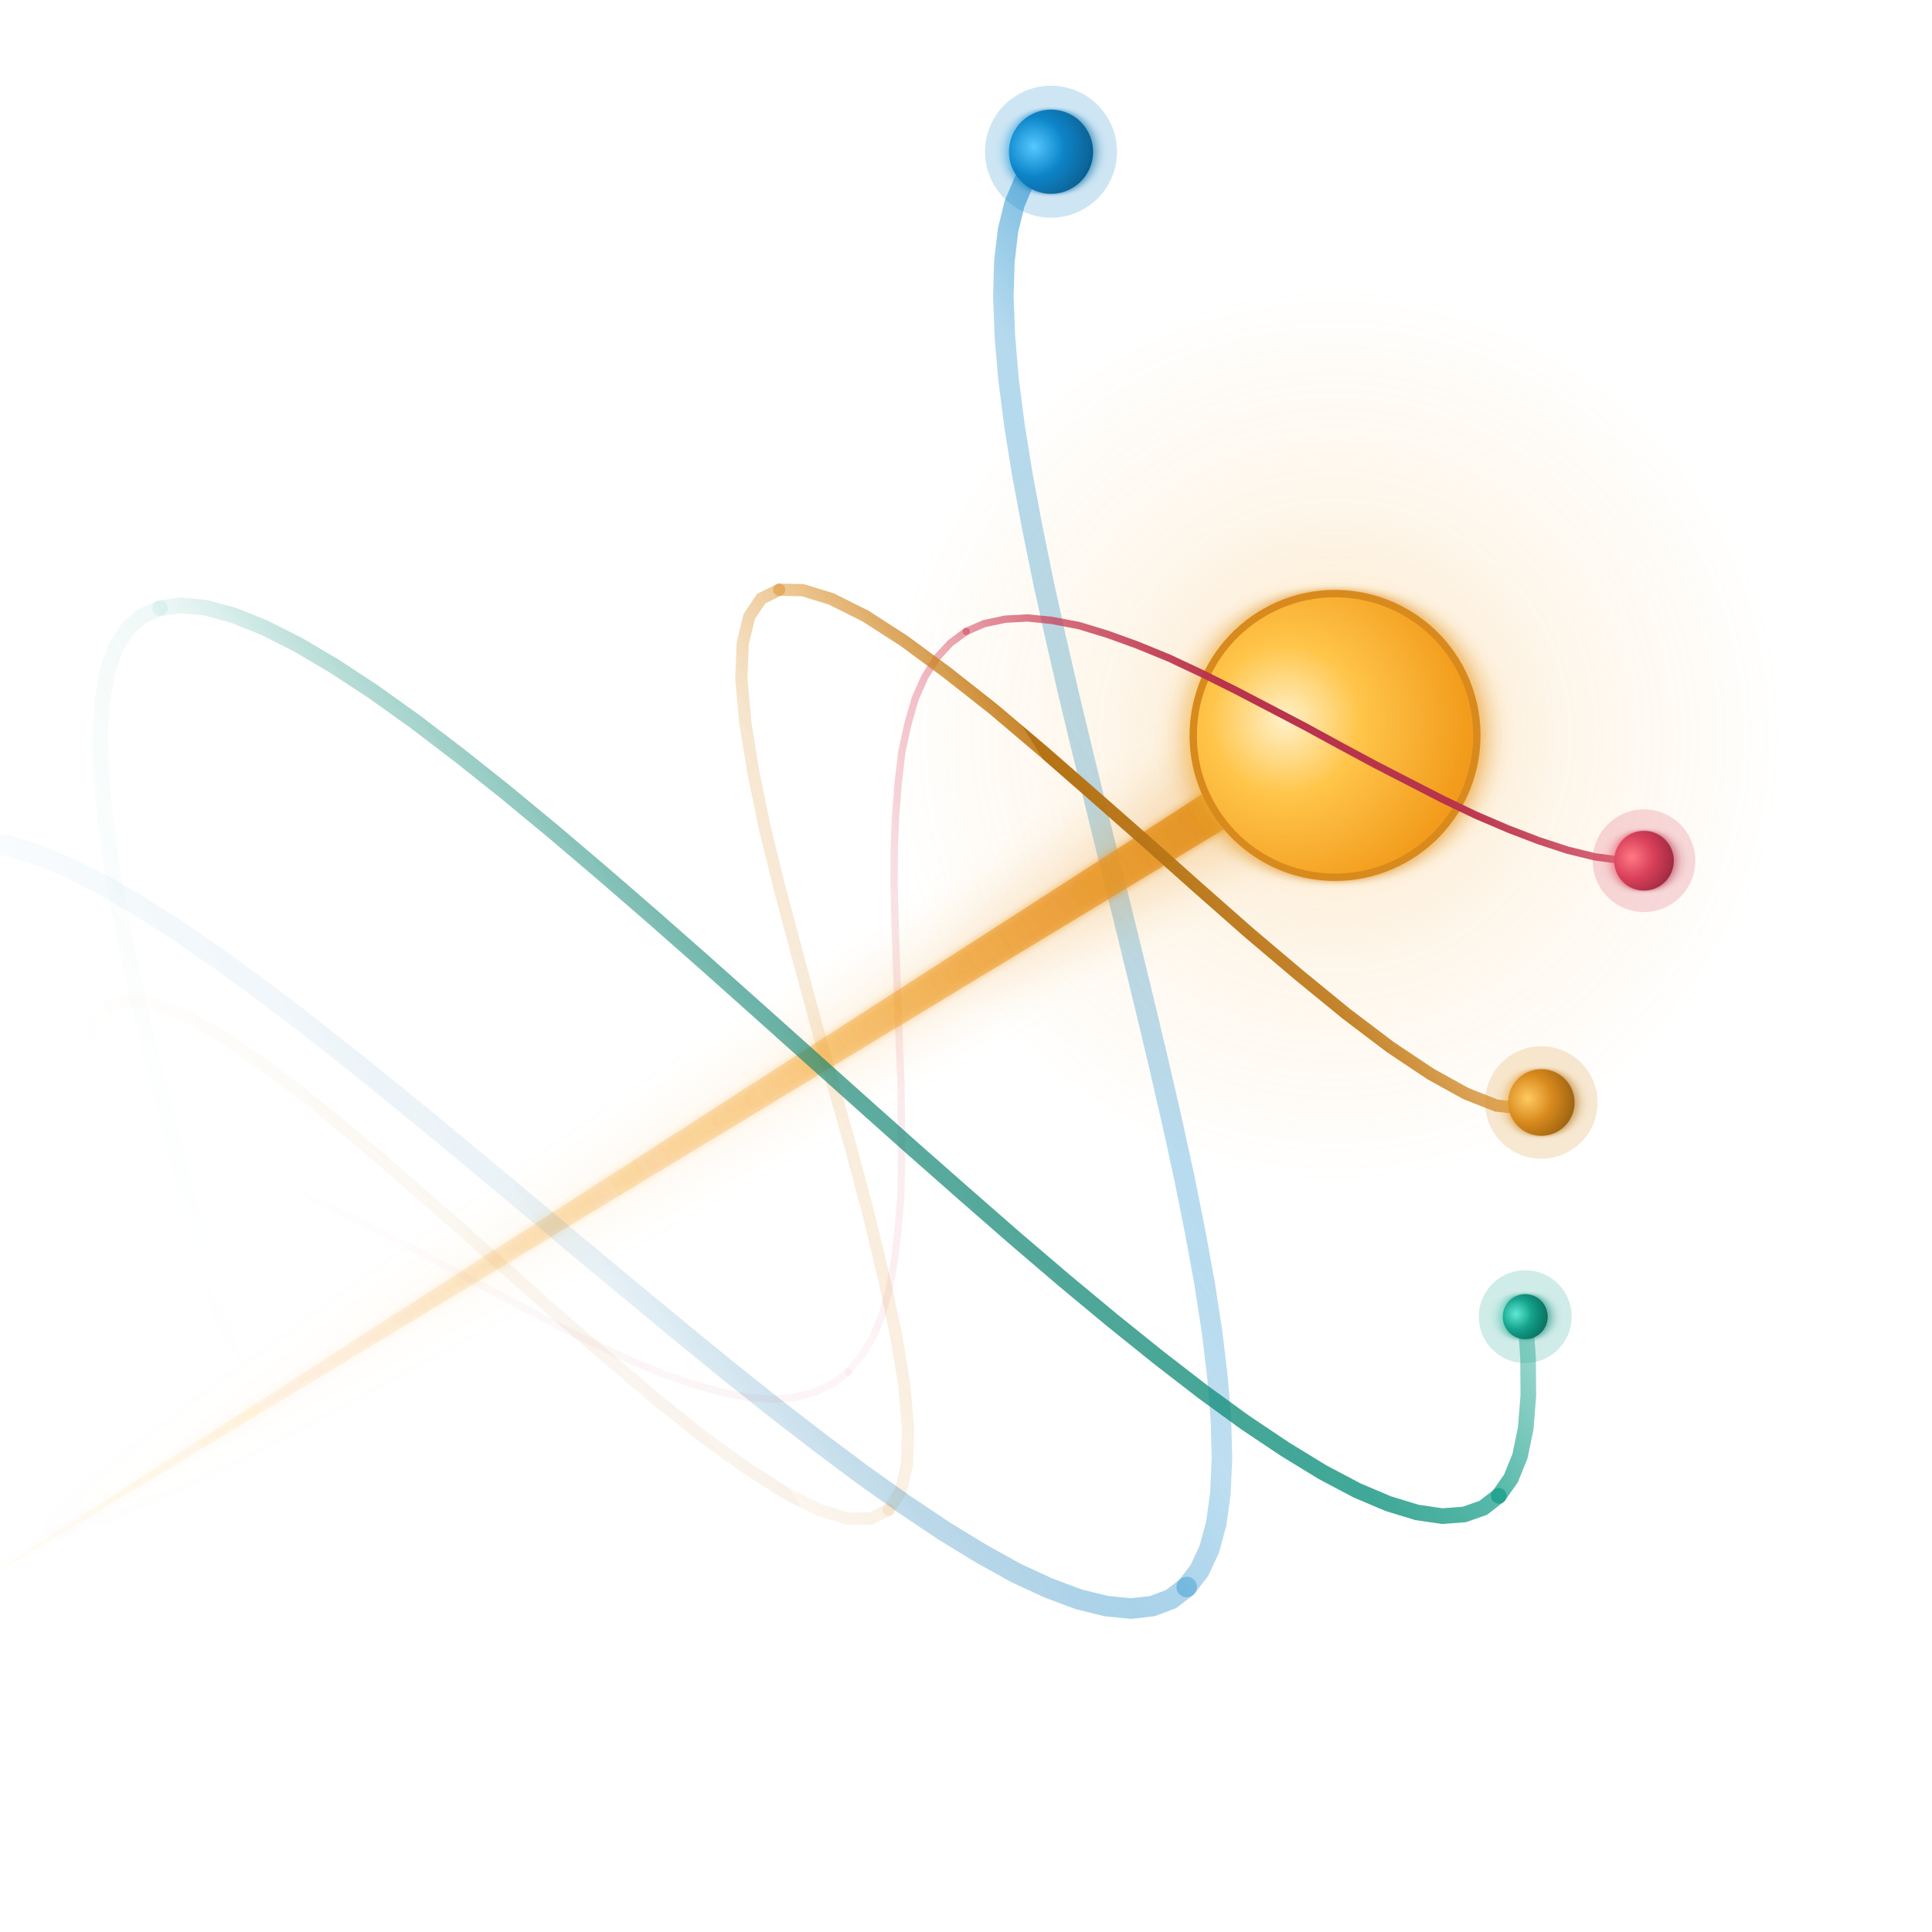
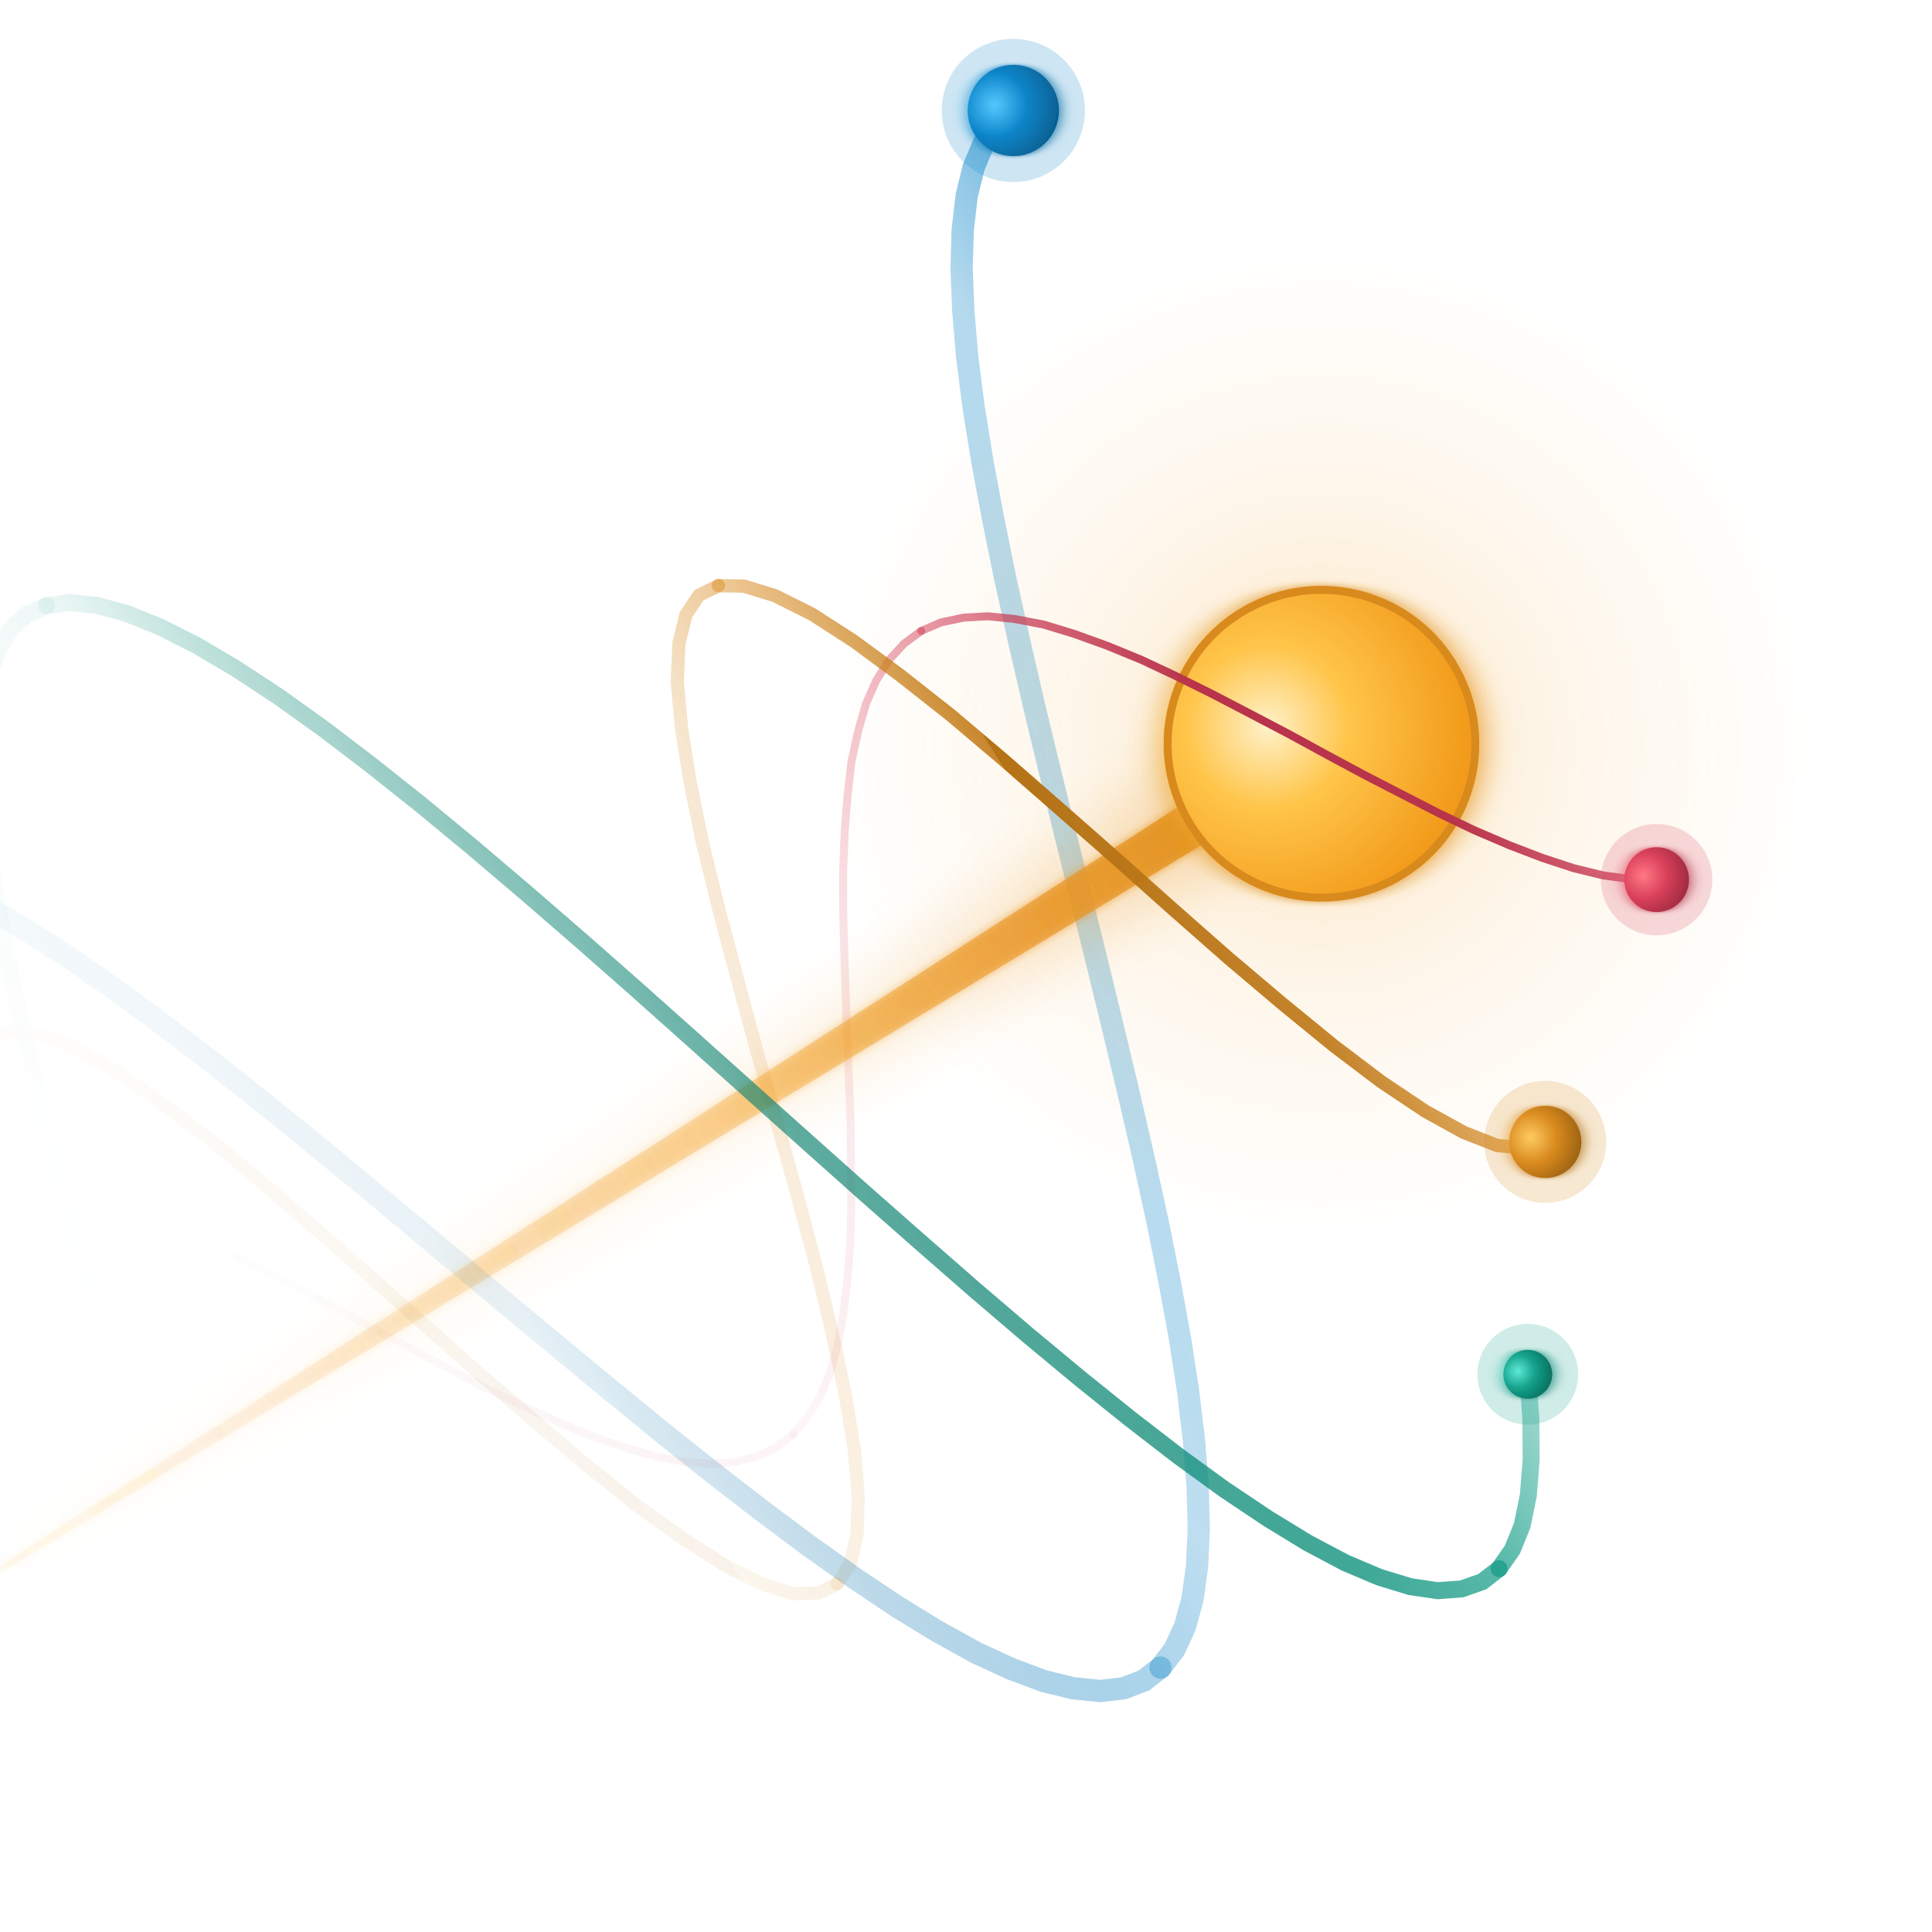
<svg xmlns="http://www.w3.org/2000/svg" width="512" height="512" aria-label="Commit Trail logo" viewBox="0 0 512 512">
  <defs>
    <linearGradient id="ts" x1="-340" x2="0" y1="0" y2="0" gradientUnits="userSpaceOnUse">
      <stop offset="0" stop-color="#f5a52c" stop-opacity="0" />
      <stop offset=".3" stop-color="#f5a52c" stop-opacity=".1" />
      <stop offset=".6" stop-color="#f5a52c" stop-opacity=".3" />
      <stop offset=".8" stop-color="#e9931f" stop-opacity=".6" />
      <stop offset="1" stop-color="#d98a1e" stop-opacity=".9" />
    </linearGradient>
    <linearGradient id="gab" x1="-270" x2="14" y1="0" y2="0" gradientUnits="userSpaceOnUse">
      <stop offset="0" stop-color="#0b84c8" stop-opacity=".5" />
      <stop offset=".1" stop-color="#0979b7" stop-opacity=".8" />
      <stop offset=".3" stop-color="#086ea7" />
      <stop offset=".4" stop-color="#0871ac" stop-opacity=".9" />
      <stop offset=".5" stop-color="#0a80c2" stop-opacity=".7" />
      <stop offset=".6" stop-color="#0b84c8" stop-opacity=".4" />
      <stop offset=".8" stop-color="#0b84c8" stop-opacity=".3" />
      <stop offset=".9" stop-color="#0b84c8" stop-opacity=".3" />
      <stop offset="1" stop-color="#0b84c8" stop-opacity=".6" />
    </linearGradient>
    <linearGradient id="gfb" x1="-270" x2="14" y1="0" y2="0" gradientUnits="userSpaceOnUse">
      <stop offset="0" stop-color="#fff" stop-opacity="0" />
      <stop offset=".3" stop-color="#fff" stop-opacity=".1" />
      <stop offset=".5" stop-color="#fff" stop-opacity=".5" />
      <stop offset=".8" stop-color="#fff" />
      <stop offset="1" stop-color="#fff" />
    </linearGradient>
    <linearGradient id="gaa" x1="-250" x2="-4" y1="0" y2="0" gradientUnits="userSpaceOnUse">
      <stop offset="0" stop-color="#d98a1e" stop-opacity=".5" />
      <stop offset=".1" stop-color="#c77e19" stop-opacity=".8" />
      <stop offset=".2" stop-color="#b57215" />
      <stop offset=".3" stop-color="#b97516" stop-opacity=".9" />
      <stop offset=".3" stop-color="#d1851c" stop-opacity=".7" />
      <stop offset=".4" stop-color="#d98a1e" stop-opacity=".4" />
      <stop offset=".5" stop-color="#d98a1e" stop-opacity=".3" />
      <stop offset=".6" stop-color="#d98a1e" stop-opacity=".3" />
      <stop offset=".7" stop-color="#d98a1e" stop-opacity=".6" />
      <stop offset=".8" stop-color="#c17a18" stop-opacity=".9" />
      <stop offset=".8" stop-color="#b47215" />
      <stop offset=".9" stop-color="#be7817" stop-opacity=".9" />
      <stop offset="1" stop-color="#d98a1e" stop-opacity=".6" />
    </linearGradient>
    <linearGradient id="gfa" x1="-250" x2="-4" y1="0" y2="0" gradientUnits="userSpaceOnUse">
      <stop offset="0" stop-color="#fff" stop-opacity="0" />
      <stop offset=".3" stop-color="#fff" stop-opacity=".1" />
      <stop offset=".5" stop-color="#fff" stop-opacity=".5" />
      <stop offset=".8" stop-color="#fff" />
      <stop offset="1" stop-color="#fff" />
    </linearGradient>
    <linearGradient id="gac" x1="-230" x2="40" y1="0" y2="0" gradientUnits="userSpaceOnUse">
      <stop offset="0" stop-color="#bc354d" stop-opacity=".9" />
      <stop offset=".1" stop-color="#b6334a" />
      <stop offset=".2" stop-color="#c63851" stop-opacity=".8" />
      <stop offset=".3" stop-color="#d9405a" stop-opacity=".5" />
      <stop offset=".4" stop-color="#d9405a" stop-opacity=".3" />
      <stop offset=".5" stop-color="#d9405a" stop-opacity=".3" />
      <stop offset=".6" stop-color="#d9405a" stop-opacity=".5" />
      <stop offset=".7" stop-color="#cb3b54" stop-opacity=".8" />
      <stop offset=".8" stop-color="#b8334b" />
      <stop offset=".9" stop-color="#b8344b" />
      <stop offset="1" stop-color="#ce3b55" stop-opacity=".7" />
    </linearGradient>
    <linearGradient id="gfc" x1="-230" x2="40" y1="0" y2="0" gradientUnits="userSpaceOnUse">
      <stop offset="0" stop-color="#fff" stop-opacity="0" />
      <stop offset=".3" stop-color="#fff" stop-opacity=".1" />
      <stop offset=".5" stop-color="#fff" stop-opacity=".5" />
      <stop offset=".8" stop-color="#fff" />
      <stop offset="1" stop-color="#fff" />
    </linearGradient>
    <linearGradient id="gam" x1="-262" x2="-30" y1="0" y2="0" gradientUnits="userSpaceOnUse">
      <stop offset="0" stop-color="#13a08a" stop-opacity=".3" />
      <stop offset=".1" stop-color="#13a08a" stop-opacity=".3" />
      <stop offset=".3" stop-color="#13a08a" stop-opacity=".6" />
      <stop offset=".4" stop-color="#0f8c79" stop-opacity=".9" />
      <stop offset=".6" stop-color="#0e8270" />
      <stop offset=".7" stop-color="#0f8975" stop-opacity=".9" />
      <stop offset=".9" stop-color="#129c86" stop-opacity=".7" />
      <stop offset="1" stop-color="#13a08a" stop-opacity=".4" />
    </linearGradient>
    <linearGradient id="gfm" x1="-262" x2="-30" y1="0" y2="0" gradientUnits="userSpaceOnUse">
      <stop offset="0" stop-color="#fff" stop-opacity="0" />
      <stop offset=".3" stop-color="#fff" stop-opacity=".1" />
      <stop offset=".5" stop-color="#fff" stop-opacity=".5" />
      <stop offset=".8" stop-color="#fff" />
      <stop offset="1" stop-color="#fff" />
    </linearGradient>
    <radialGradient id="sun" cx="38%" cy="36%" r="66%">
      <stop offset="0" stop-color="#fff1c9" />
      <stop offset=".4" stop-color="#ffc54a" />
      <stop offset="1" stop-color="#f29a1a" />
    </radialGradient>
    <radialGradient id="sg">
      <stop offset="0" stop-color="#f5a52c" stop-opacity=".3" />
      <stop offset=".5" stop-color="#f5a52c" stop-opacity=".1" />
      <stop offset="1" stop-color="#f5a52c" stop-opacity="0" />
    </radialGradient>
    <radialGradient id="db" cx="36%" cy="34%" r="72%">
      <stop offset="0" stop-color="#55c8ff" />
      <stop offset=".5" stop-color="#0b84c8" />
      <stop offset="1" stop-color="#065f91" />
    </radialGradient>
    <radialGradient id="da" cx="36%" cy="34%" r="72%">
      <stop offset="0" stop-color="#ffca61" />
      <stop offset=".5" stop-color="#d98a1e" />
      <stop offset="1" stop-color="#9c6210" />
    </radialGradient>
    <radialGradient id="dc" cx="36%" cy="34%" r="72%">
      <stop offset="0" stop-color="#ff7884" />
      <stop offset=".5" stop-color="#d9405a" />
      <stop offset="1" stop-color="#9e2a40" />
    </radialGradient>
    <radialGradient id="dm" cx="36%" cy="34%" r="72%">
      <stop offset="0" stop-color="#5eead4" />
      <stop offset=".5" stop-color="#13a08a" />
      <stop offset="1" stop-color="#0b6f5f" />
    </radialGradient>
    <mask id="mkb" width="324" height="304" x="-290" y="-152" maskUnits="userSpaceOnUse">
      <path fill="url(#gfb)" d="M-270-144H14v288h-284z" />
    </mask>
    <mask id="mka" width="286" height="212" x="-270" y="-106" maskUnits="userSpaceOnUse">
      <path fill="url(#gfa)" d="M-250-98H-4V98h-246z" />
    </mask>
    <mask id="mkc" width="310" height="156" x="-250" y="-78" maskUnits="userSpaceOnUse">
      <path fill="url(#gfc)" d="M-230-70H40V70h-270z" />
    </mask>
    <mask id="mkm" width="272" height="340" x="-282" y="-170" maskUnits="userSpaceOnUse">
      <path fill="url(#gfm)" d="M-262-162h232v324h-232z" />
    </mask>
    <filter id="glow" width="200%" height="200%" x="-50%" y="-50%">
      <feGaussianBlur result="b" stdDeviation="2.2" />
      <feMerge>
        <feMergeNode in="b" />
        <feMergeNode in="SourceGraphic" />
      </feMerge>
    </filter>
    <filter id="soft" width="200%" height="200%" x="-50%" y="-50%">
      <feGaussianBlur result="b" stdDeviation="1" />
      <feMerge>
        <feMergeNode in="b" />
        <feMergeNode in="SourceGraphic" />
      </feMerge>
    </filter>
    <filter id="haze" width="140%" height="700%" x="-20%" y="-300%">
      <feGaussianBlur stdDeviation="6" />
    </filter>
  </defs>
-   <g fill="none" stroke-linecap="round" transform="translate(353.8 194.9) rotate(-32) scale(1.296)">
+   <g fill="none" stroke-linecap="round" transform="translate(350.2 197.1) rotate(-32) scale(1.406)">
    <g mask="url(#mkb)">
      <g>
        <path stroke="url(#gab)" stroke-width="4.2" d="m-270-125.5 4-3.3 4-2.1 4-1 4 .1" />
        <path stroke="url(#gab)" stroke-width="4.2" d="m-118 131.6 4-1.5 4-2.6 4-3.7 4-4.8 4-5.8 4-6.8 4-7.7 4-8.5 4-9.3 4-10.1 4-10.6 4-11.2 4-11.6 4-11.9 4-12.1 4-12.2 4-12.3 4-12.1 4-12 4-11.6 4-11.3 4-10.7 4-10.2 4-9.5 4-8.7 4-7.8 4-7 4-6 4-5 4-3.9 4-2.8 4-1.7 4-.6" />
      </g>
    </g>
    <g mask="url(#mka)">
      <g>
        <path stroke="url(#gaa)" stroke-width="2.5" d="m-250-81.8 4-3.2 4.1-1" />
        <path stroke="url(#gaa)" stroke-width="2.5" d="m-161.3 85.9 4.1-1.9 4-4 4-6 4.1-8 4-9.6 4-11 4.1-12.2 4-13 4-13.6 4-13.7 4.1-13.5 4-13 4-12.2 4.1-11 4-9.5 4-7.9 4.1-6 4-3.9 4-1.8 4.1.4" />
      </g>
    </g>
    <g mask="url(#mkc)">
      <g>
        <path stroke="url(#gac)" stroke-width="1.5" d="m-153.4 57.6 4-1.3 4-2 4.1-2.9 4-3.7 4-4.4 4-5 4.1-5.5 4-6.1 4-6.5 4.1-6.7 4-7 4-7 4.1-7.1 4-6.9 4-6.8 4-6.4 4.1-6 4-5.4 4-5 4.1-4.2 4-3.6 4-2.7 4.1-2 4-1.1 4-.3" />
      </g>
    </g>
    <g mask="url(#mkm)">
      <g>
        <path stroke="url(#gam)" stroke-width="3.2" d="m-262 0 4-13.8 4-13.7 4-13.4 4-13.1 4-12.6 4-12.1 4-11.4 4-10.7 4-9.8 4-8.8 4-7.9 4-6.7 4-5.6 4-4.5 4-3.2 4-2 4-.7 4 .6" />
        <path stroke="url(#gam)" stroke-width="3.2" d="m-54 149.6 4-1.7 4-2.9 4-4.2 4-5.4 4-6.5 4-7.5" />
      </g>
    </g>
    <path fill="url(#ts)" d="m-340 0 330-11v22Z" filter="url(#haze)" opacity=".3" />
    <path fill="url(#ts)" d="M-340 0-8-4.5v9Z" filter="url(#soft)" />
    <circle r="92" fill="url(#sg)" />
    <circle r="29" fill="url(#sun)" stroke="#d98a1e" stroke-width="1.5" filter="url(#glow)" />
    <g mask="url(#mkb)">
      <g>
        <path stroke="url(#gab)" stroke-width="4.2" d="m-254-131.8 4 1.3 4 2.4 4 3.5 4 4.6 4 5.6 4 6.6 4 7.5 4 8.4 4 9.2 4 9.9 4 10.5 4 11.1 4 11.5 4 11.9 4 12.1 4 12.2 4 12.3 4 12.1 4 12 4 11.8 4 11.3 4 10.8 4 10.3 4 9.6 4 8.9 4 8 4 7.2 4 6.1 4 5.2 4 4.1 4 3.1 4 1.9 4 .8 4-.4" />
      </g>
    </g>
    <circle cx="14" cy="-132" r="13.5" fill="#0b84c8" opacity=".2" />
    <circle cx="14" cy="-132" r="8.6" fill="url(#db)" filter="url(#soft)" />
    <g mask="url(#mka)">
      <g>
        <path stroke="url(#gaa)" stroke-width="2.5" d="m-241.9-86 4 1.2 4 3.3 4.1 5.4 4 7.3 4 9.1 4.1 10.6 4 11.8 4 12.8 4.1 13.5 4 13.7 4 13.6 4.1 13.2 4 12.5 4 11.4 4.1 10 4 8.4 4 6.6 4.1 4.7 4 2.4 4 .4" />
        <path stroke="url(#gaa)" stroke-width="2.5" d="m-80.6-85.5 4 2.6 4 4.6 4.1 6.7 4 8.5 4 10.1 4.1 11.4 4 12.5 4 13.2 4.1 13.7 4 13.7 4 13.4 4.1 12.8 4 11.8 4 10.5 4.1 9.1 4 7.2 4 5.4 4.1 3.2 4 1.1" />
      </g>
    </g>
    <circle cx="-4" cy="86" r="11.5" fill="#d98a1e" opacity=".2" />
    <circle cx="-4" cy="86" r="6.8" fill="url(#da)" filter="url(#soft)" />
    <g mask="url(#mkc)">
      <g>
        <path stroke="url(#gac)" stroke-width="1.5" d="m-230-34.1 4 6 4.1 6.3 4 6.7 4 7 4 7 4.1 7.1 4 6.9 4 6.8 4.1 6.5 4 6.1 4 5.6 4.1 5.1 4 4.4 4 3.7 4 3 4.1 2.1 4 1.3 4 .5 4.1-.4" />
        <path stroke="url(#gac)" stroke-width="1.5" d="m-52.7-58 4 .6 4.1 1.5 4 2.2 4 3.1 4.1 3.8 4 4.6 4 5.1 4.1 5.7 4 6.2 4 6.5 4 6.8 4.1 7 4 7.1 4 7 4.1 6.9 4 6.7 4 6.3 4.1 5.9 4 5.3 4 4.8 4 4.1 4.1 3.4 4 2.6" />
      </g>
    </g>
    <circle cx="40" cy="55.2" r="10.5" fill="#d9405a" opacity=".2" />
    <circle cx="40" cy="55.2" r="6.1" fill="url(#dc)" filter="url(#soft)" />
    <g mask="url(#mkm)">
      <g>
        <path stroke="url(#gam)" stroke-width="3.2" d="m-190-149.4 4 1.8 4 3.1 4 4.3 4 5.5 4 6.6 4 7.7 4 8.7 4 9.7 4 10.6 4 11.3 4 12 4 12.6 4 13 4 13.4 4 13.7 4 13.8 4 13.8 4 13.7 4 13.4 4 13.2 4 12.7 4 12.1 4 11.5 4 10.8 4 9.9 4 8.9 4 8 4 6.9 4 5.7 4 4.6 4 3.4 4 2.1 4 .9 4-.4" />
      </g>
    </g>
    <circle cx="-30" cy="121.4" r="9.5" fill="#13a08a" opacity=".2" />
    <circle cx="-30" cy="121.4" r="4.6" fill="url(#dm)" filter="url(#soft)" />
  </g>
</svg>
